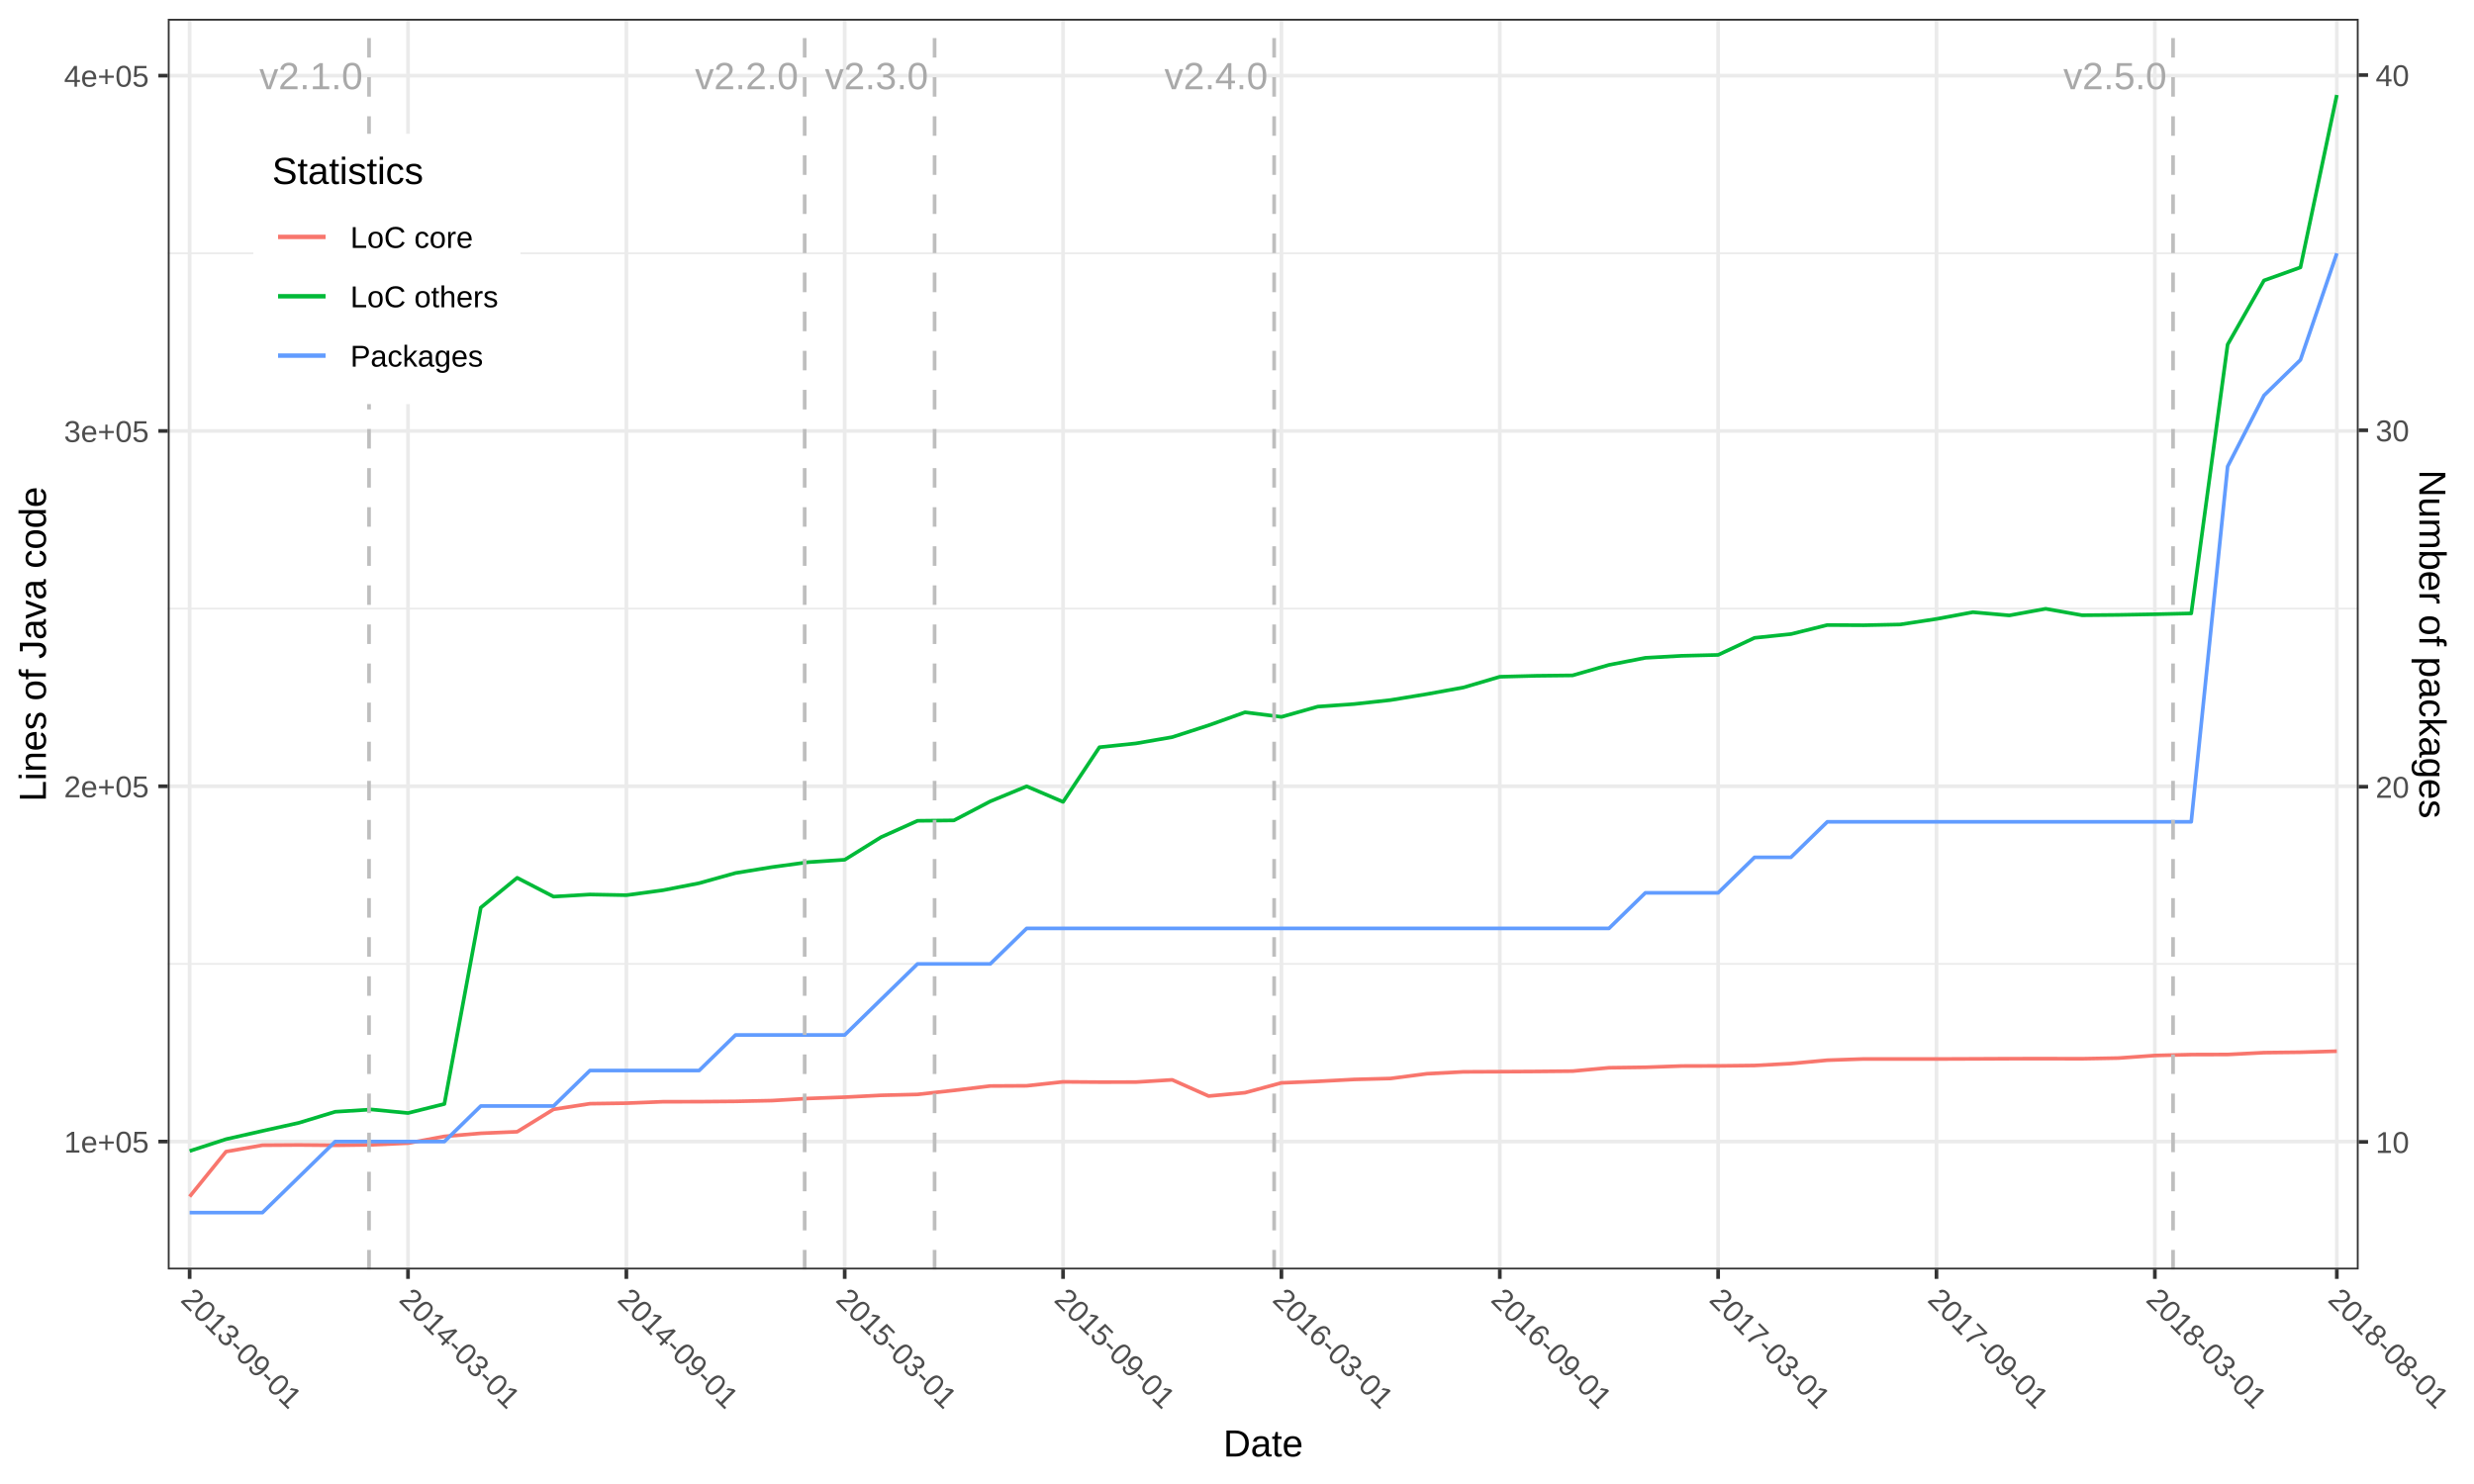
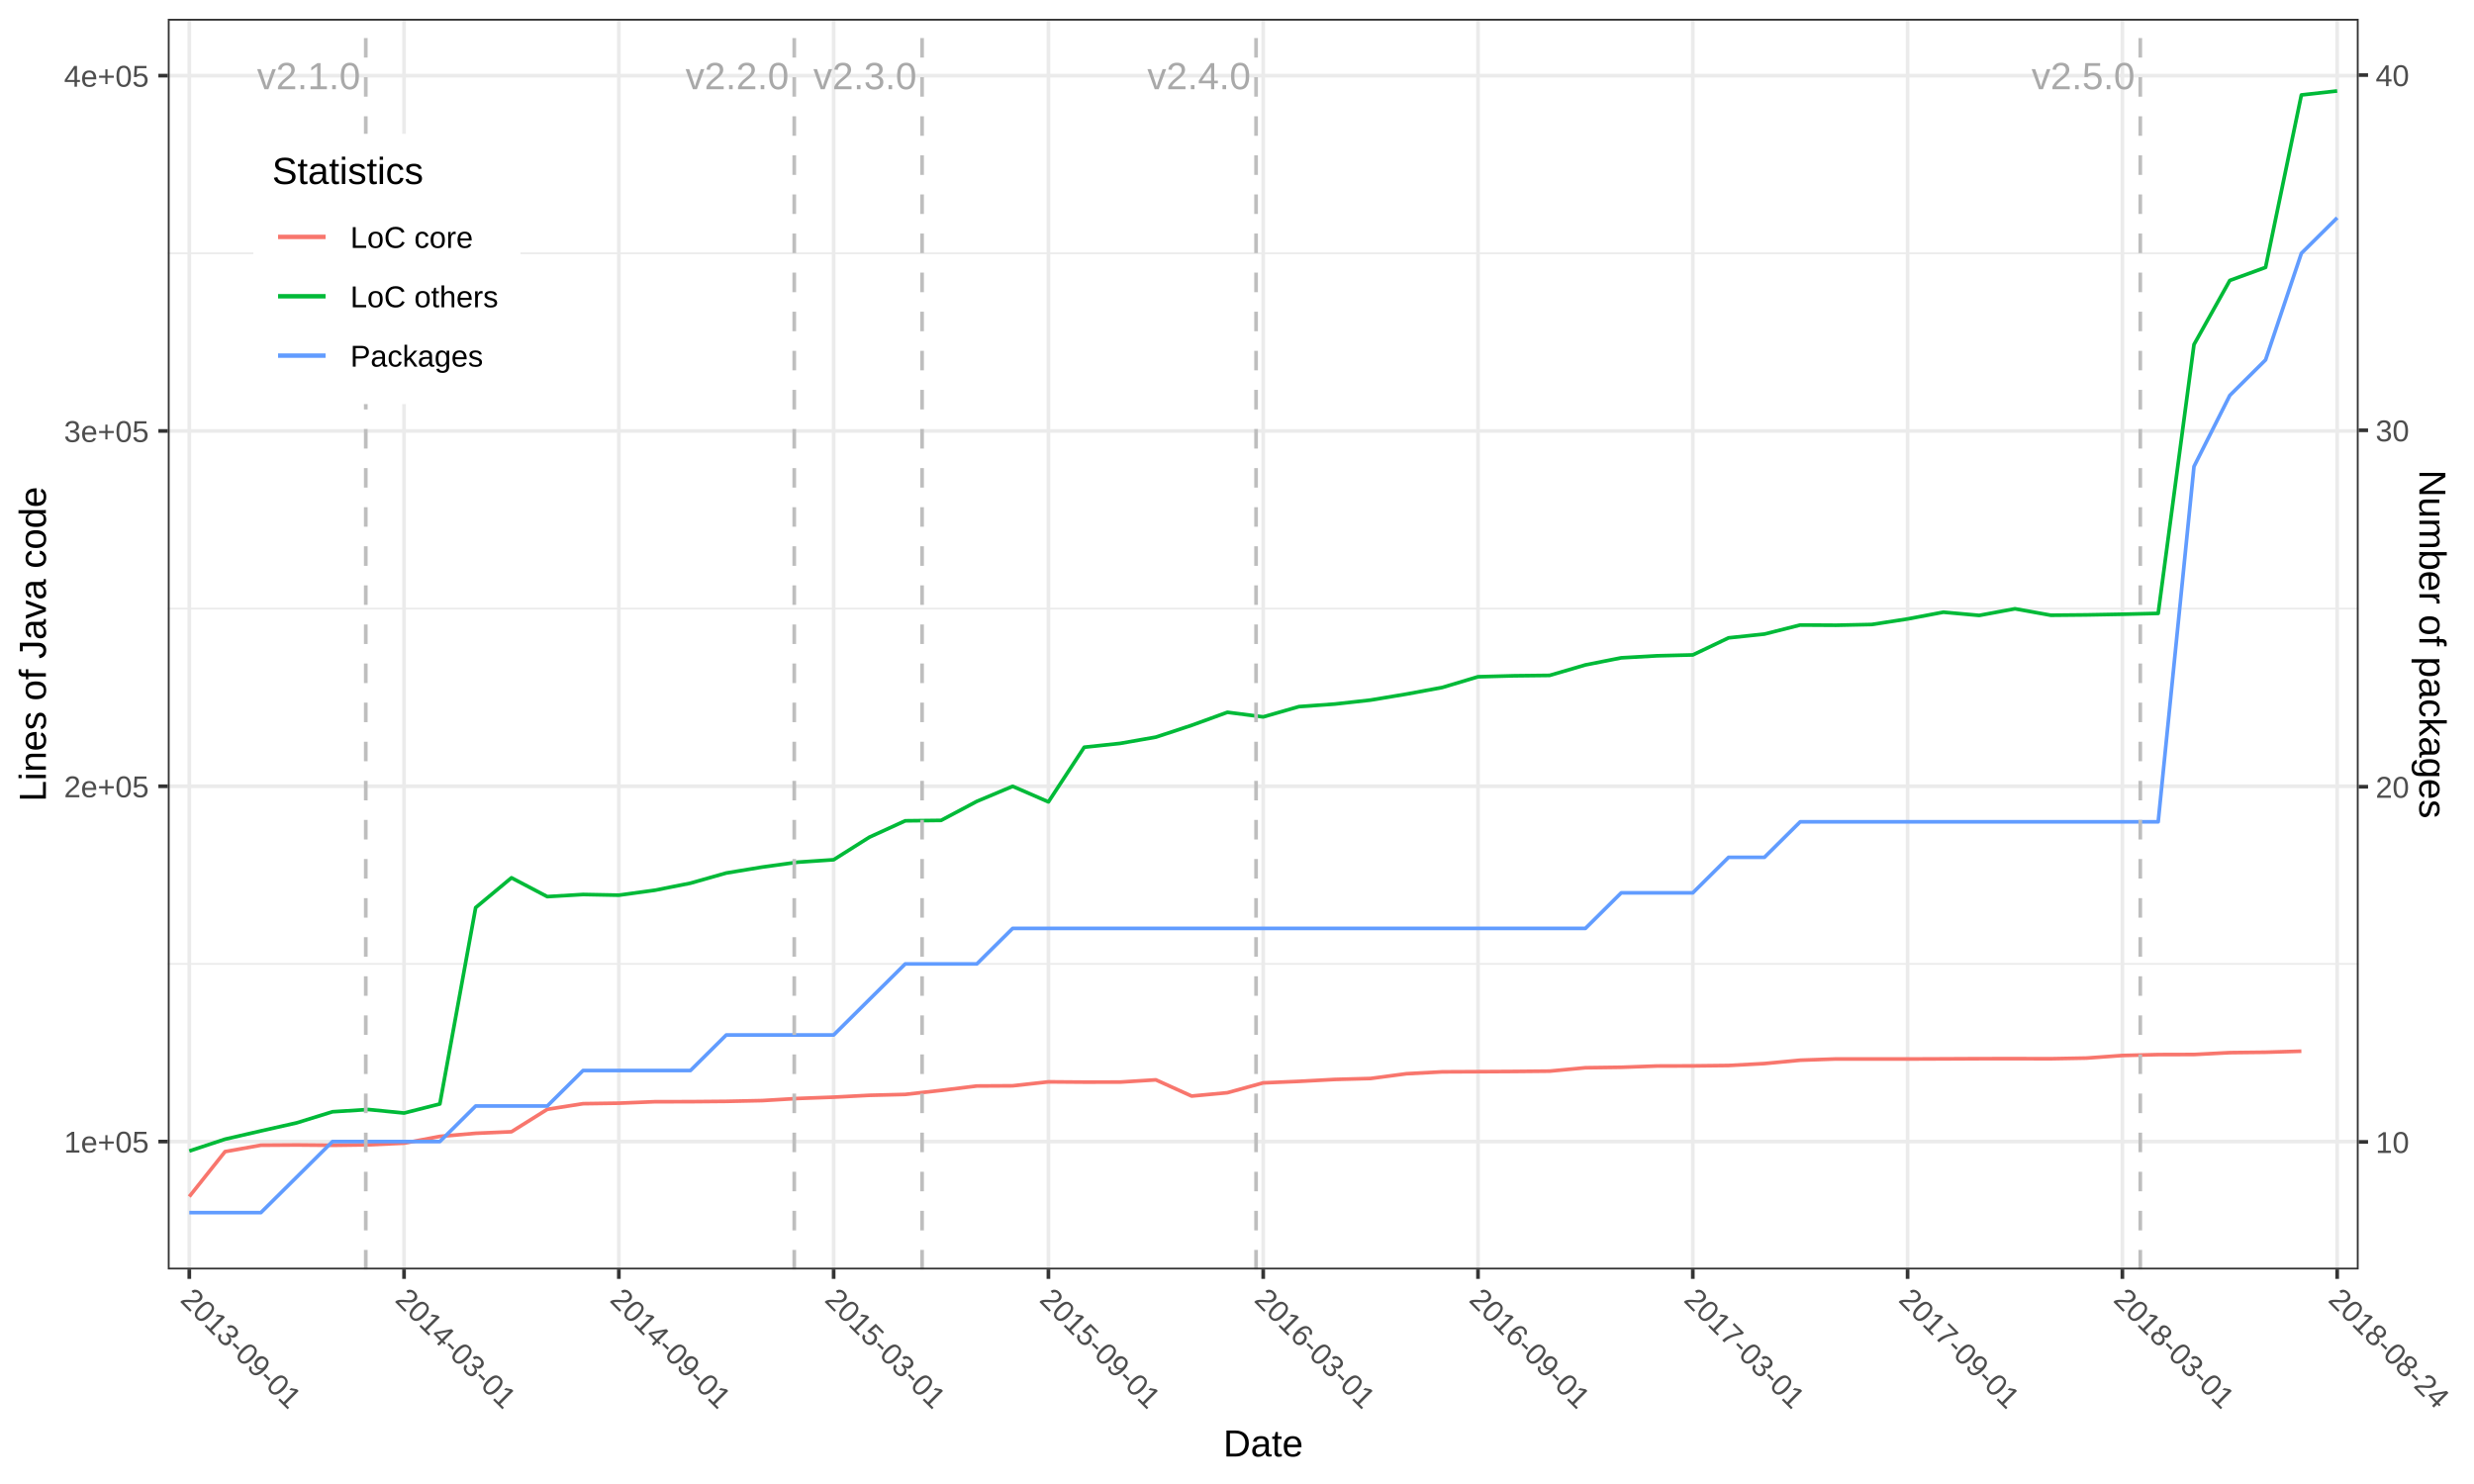
<svg xmlns="http://www.w3.org/2000/svg" viewBox="0 0 720.00 432.00">
  <defs>
    <style type="text/css">
    line, polyline, path, rect, circle {
      fill: none;
      stroke: #000000;
      stroke-linecap: round;
      stroke-linejoin: round;
      stroke-miterlimit: 10.00;
    }
  </style>
  </defs>
  <rect width="100%" height="100%" style="stroke: none; fill: #FFFFFF;" />
  <rect x="-0.00" y="0.00" width="720.00" height="432.00" style="stroke-width: 1.07; stroke: #FFFFFF; fill: #FFFFFF;" />
  <defs>
    <clipPath id="cpNDguODM0M3w2ODYuNDMyfDM2OS41NDh8NS40Nzk0NQ==">
      <rect x="48.83" y="5.48" width="637.60" height="364.07" />
    </clipPath>
  </defs>
  <rect x="48.83" y="5.48" width="637.60" height="364.07" style="stroke-width: 1.07; stroke: none; fill: #FFFFFF;" clip-path="url(#cpNDguODM0M3w2ODYuNDMyfDM2OS41NDh8NS40Nzk0NQ==)" />
  <polyline points="48.83,280.60 686.43,280.60 " style="stroke-width: 0.53; stroke: #EBEBEB; stroke-linecap: butt;" clip-path="url(#cpNDguODM0M3w2ODYuNDMyfDM2OS41NDh8NS40Nzk0NQ==)" />
  <polyline points="48.83,177.17 686.43,177.17 " style="stroke-width: 0.53; stroke: #EBEBEB; stroke-linecap: butt;" clip-path="url(#cpNDguODM0M3w2ODYuNDMyfDM2OS41NDh8NS40Nzk0NQ==)" />
  <polyline points="48.83,73.74 686.43,73.74 " style="stroke-width: 0.53; stroke: #EBEBEB; stroke-linecap: butt;" clip-path="url(#cpNDguODM0M3w2ODYuNDMyfDM2OS41NDh8NS40Nzk0NQ==)" />
  <polyline points="48.83,332.31 686.43,332.31 " style="stroke-width: 1.07; stroke: #EBEBEB; stroke-linecap: butt;" clip-path="url(#cpNDguODM0M3w2ODYuNDMyfDM2OS41NDh8NS40Nzk0NQ==)" />
  <polyline points="48.83,228.89 686.43,228.89 " style="stroke-width: 1.07; stroke: #EBEBEB; stroke-linecap: butt;" clip-path="url(#cpNDguODM0M3w2ODYuNDMyfDM2OS41NDh8NS40Nzk0NQ==)" />
  <polyline points="48.83,125.46 686.43,125.46 " style="stroke-width: 1.07; stroke: #EBEBEB; stroke-linecap: butt;" clip-path="url(#cpNDguODM0M3w2ODYuNDMyfDM2OS41NDh8NS40Nzk0NQ==)" />
  <polyline points="48.83,22.03 686.43,22.03 " style="stroke-width: 1.07; stroke: #EBEBEB; stroke-linecap: butt;" clip-path="url(#cpNDguODM0M3w2ODYuNDMyfDM2OS41NDh8NS40Nzk0NQ==)" />
-   <polyline points="55.19,369.55 55.19,5.48 " style="stroke-width: 1.07; stroke: #EBEBEB; stroke-linecap: butt;" clip-path="url(#cpNDguODM0M3w2ODYuNDMyfDM2OS41NDh8NS40Nzk0NQ==)" />
-   <polyline points="118.74,369.55 118.74,5.48 " style="stroke-width: 1.07; stroke: #EBEBEB; stroke-linecap: butt;" clip-path="url(#cpNDguODM0M3w2ODYuNDMyfDM2OS41NDh8NS40Nzk0NQ==)" />
-   <polyline points="182.29,369.55 182.29,5.48 " style="stroke-width: 1.07; stroke: #EBEBEB; stroke-linecap: butt;" clip-path="url(#cpNDguODM0M3w2ODYuNDMyfDM2OS41NDh8NS40Nzk0NQ==)" />
-   <polyline points="245.83,369.55 245.83,5.48 " style="stroke-width: 1.07; stroke: #EBEBEB; stroke-linecap: butt;" clip-path="url(#cpNDguODM0M3w2ODYuNDMyfDM2OS41NDh8NS40Nzk0NQ==)" />
-   <polyline points="309.38,369.55 309.38,5.48 " style="stroke-width: 1.07; stroke: #EBEBEB; stroke-linecap: butt;" clip-path="url(#cpNDguODM0M3w2ODYuNDMyfDM2OS41NDh8NS40Nzk0NQ==)" />
-   <polyline points="372.93,369.55 372.93,5.48 " style="stroke-width: 1.07; stroke: #EBEBEB; stroke-linecap: butt;" clip-path="url(#cpNDguODM0M3w2ODYuNDMyfDM2OS41NDh8NS40Nzk0NQ==)" />
-   <polyline points="436.48,369.55 436.48,5.48 " style="stroke-width: 1.07; stroke: #EBEBEB; stroke-linecap: butt;" clip-path="url(#cpNDguODM0M3w2ODYuNDMyfDM2OS41NDh8NS40Nzk0NQ==)" />
-   <polyline points="500.02,369.55 500.02,5.48 " style="stroke-width: 1.07; stroke: #EBEBEB; stroke-linecap: butt;" clip-path="url(#cpNDguODM0M3w2ODYuNDMyfDM2OS41NDh8NS40Nzk0NQ==)" />
-   <polyline points="563.57,369.55 563.57,5.48 " style="stroke-width: 1.07; stroke: #EBEBEB; stroke-linecap: butt;" clip-path="url(#cpNDguODM0M3w2ODYuNDMyfDM2OS41NDh8NS40Nzk0NQ==)" />
-   <polyline points="627.12,369.55 627.12,5.48 " style="stroke-width: 1.07; stroke: #EBEBEB; stroke-linecap: butt;" clip-path="url(#cpNDguODM0M3w2ODYuNDMyfDM2OS41NDh8NS40Nzk0NQ==)" />
-   <polyline points="680.08,369.55 680.08,5.48 " style="stroke-width: 1.07; stroke: #EBEBEB; stroke-linecap: butt;" clip-path="url(#cpNDguODM0M3w2ODYuNDMyfDM2OS41NDh8NS40Nzk0NQ==)" />
-   <polyline points="55.19,348.33 65.78,335.24 76.37,333.38 86.96,333.31 97.55,333.40 108.15,333.26 118.74,332.78 129.33,330.81 139.92,329.91 150.51,329.46 161.10,322.93 171.69,321.29 182.29,321.14 192.88,320.72 203.47,320.70 214.06,320.61 224.65,320.39 235.24,319.77 245.83,319.39 256.42,318.85 267.02,318.59 277.61,317.42 288.20,316.14 298.79,316.08 309.38,314.93 319.97,315.01 330.56,315.00 341.15,314.35 351.75,319.07 362.34,318.09 372.93,315.23 383.52,314.79 394.11,314.23 404.70,313.95 415.29,312.57 425.89,312.02 436.48,311.97 447.07,311.91 457.66,311.81 468.25,310.83 478.84,310.69 489.43,310.32 500.02,310.29 510.62,310.17 521.21,309.61 531.80,308.63 542.39,308.27 552.98,308.27 563.57,308.28 574.16,308.24 584.76,308.19 595.35,308.18 605.94,308.20 616.53,308.01 627.12,307.26 637.71,307.00 648.30,306.97 658.89,306.43 669.49,306.31 680.08,306.01 " style="stroke-width: 1.07; stroke: #F8766D; stroke-linecap: butt;" clip-path="url(#cpNDguODM0M3w2ODYuNDMyfDM2OS41NDh8NS40Nzk0NQ==)" />
-   <polyline points="55.19,335.07 65.78,331.62 76.37,329.22 86.96,326.87 97.55,323.64 108.15,322.98 118.74,324.01 129.33,321.37 139.92,264.21 150.51,255.53 161.10,261.01 171.69,260.39 182.29,260.59 192.88,259.16 203.47,257.10 214.06,254.14 224.65,252.42 235.24,250.98 245.83,250.28 256.42,243.70 267.02,238.94 277.61,238.82 288.20,233.28 298.79,228.90 309.38,233.43 319.97,217.52 330.56,216.41 341.15,214.58 351.75,211.14 362.34,207.35 372.93,208.69 383.52,205.70 394.11,204.95 404.70,203.79 415.29,202.05 425.89,200.13 436.48,197.01 447.07,196.73 457.66,196.61 468.25,193.56 478.84,191.50 489.43,190.91 500.02,190.65 510.62,185.68 521.21,184.58 531.80,181.95 542.39,182.01 552.98,181.79 563.57,180.18 574.16,178.21 584.76,179.15 595.35,177.22 605.94,179.10 616.53,179.00 627.12,178.81 637.71,178.56 648.30,100.30 658.89,81.64 669.49,77.84 680.08,27.65 " style="stroke-width: 1.07; stroke: #00BA38; stroke-linecap: butt;" clip-path="url(#cpNDguODM0M3w2ODYuNDMyfDM2OS41NDh8NS40Nzk0NQ==)" />
-   <polyline points="55.19,353.00 65.78,353.00 76.37,353.00 86.96,342.66 97.55,332.31 108.15,332.31 118.74,332.31 129.33,332.31 139.92,321.97 150.51,321.97 161.10,321.97 171.69,311.63 182.29,311.63 192.88,311.63 203.47,311.63 214.06,301.29 224.65,301.29 235.24,301.29 245.83,301.29 256.42,290.94 267.02,280.60 277.61,280.60 288.20,280.60 298.79,270.26 309.38,270.26 319.97,270.26 330.56,270.26 341.15,270.26 351.75,270.26 362.34,270.26 372.93,270.26 383.52,270.26 394.11,270.26 404.70,270.26 415.29,270.26 425.89,270.26 436.48,270.26 447.07,270.26 457.66,270.26 468.25,270.26 478.84,259.91 489.43,259.91 500.02,259.91 510.62,249.57 521.21,249.57 531.80,239.23 542.39,239.23 552.98,239.23 563.57,239.23 574.16,239.23 584.76,239.23 595.35,239.23 605.94,239.23 616.53,239.23 627.12,239.23 637.71,239.23 648.30,135.80 658.89,115.11 669.49,104.77 680.08,73.74 " style="stroke-width: 1.07; stroke: #619CFF; stroke-linecap: butt;" clip-path="url(#cpNDguODM0M3w2ODYuNDMyfDM2OS41NDh8NS40Nzk0NQ==)" />
-   <line x1="632.42" y1="369.55" x2="632.42" y2="5.48" style="stroke-width: 1.07; stroke: #BEBEBE; stroke-dasharray: 5.69,5.69; stroke-linecap: butt;" clip-path="url(#cpNDguODM0M3w2ODYuNDMyfDM2OS41NDh8NS40Nzk0NQ==)" />
-   <line x1="370.81" y1="369.55" x2="370.81" y2="5.48" style="stroke-width: 1.07; stroke: #BEBEBE; stroke-dasharray: 5.69,5.69; stroke-linecap: butt;" clip-path="url(#cpNDguODM0M3w2ODYuNDMyfDM2OS41NDh8NS40Nzk0NQ==)" />
-   <line x1="271.99" y1="369.55" x2="271.99" y2="5.48" style="stroke-width: 1.07; stroke: #BEBEBE; stroke-dasharray: 5.69,5.69; stroke-linecap: butt;" clip-path="url(#cpNDguODM0M3w2ODYuNDMyfDM2OS41NDh8NS40Nzk0NQ==)" />
-   <line x1="234.18" y1="369.55" x2="234.18" y2="5.48" style="stroke-width: 1.07; stroke: #BEBEBE; stroke-dasharray: 5.69,5.69; stroke-linecap: butt;" clip-path="url(#cpNDguODM0M3w2ODYuNDMyfDM2OS41NDh8NS40Nzk0NQ==)" />
-   <line x1="107.40" y1="369.55" x2="107.40" y2="5.48" style="stroke-width: 1.07; stroke: #BEBEBE; stroke-dasharray: 5.69,5.69; stroke-linecap: butt;" clip-path="url(#cpNDguODM0M3w2ODYuNDMyfDM2OS41NDh8NS40Nzk0NQ==)" />
+   <polyline points="55.09,369.55 55.09,5.48 " style="stroke-width: 1.07; stroke: #EBEBEB; stroke-linecap: butt;" clip-path="url(#cpNDguODM0M3w2ODYuNDMyfDM2OS41NDh8NS40Nzk0NQ==)" />
+   <polyline points="117.59,369.55 117.59,5.48 " style="stroke-width: 1.07; stroke: #EBEBEB; stroke-linecap: butt;" clip-path="url(#cpNDguODM0M3w2ODYuNDMyfDM2OS41NDh8NS40Nzk0NQ==)" />
+   <polyline points="180.10,369.55 180.10,5.48 " style="stroke-width: 1.07; stroke: #EBEBEB; stroke-linecap: butt;" clip-path="url(#cpNDguODM0M3w2ODYuNDMyfDM2OS41NDh8NS40Nzk0NQ==)" />
+   <polyline points="242.61,369.55 242.61,5.48 " style="stroke-width: 1.07; stroke: #EBEBEB; stroke-linecap: butt;" clip-path="url(#cpNDguODM0M3w2ODYuNDMyfDM2OS41NDh8NS40Nzk0NQ==)" />
+   <polyline points="305.12,369.55 305.12,5.48 " style="stroke-width: 1.07; stroke: #EBEBEB; stroke-linecap: butt;" clip-path="url(#cpNDguODM0M3w2ODYuNDMyfDM2OS41NDh8NS40Nzk0NQ==)" />
+   <polyline points="367.63,369.55 367.63,5.48 " style="stroke-width: 1.07; stroke: #EBEBEB; stroke-linecap: butt;" clip-path="url(#cpNDguODM0M3w2ODYuNDMyfDM2OS41NDh8NS40Nzk0NQ==)" />
+   <polyline points="430.14,369.55 430.14,5.48 " style="stroke-width: 1.07; stroke: #EBEBEB; stroke-linecap: butt;" clip-path="url(#cpNDguODM0M3w2ODYuNDMyfDM2OS41NDh8NS40Nzk0NQ==)" />
+   <polyline points="492.65,369.55 492.65,5.48 " style="stroke-width: 1.07; stroke: #EBEBEB; stroke-linecap: butt;" clip-path="url(#cpNDguODM0M3w2ODYuNDMyfDM2OS41NDh8NS40Nzk0NQ==)" />
+   <polyline points="555.16,369.55 555.16,5.48 " style="stroke-width: 1.07; stroke: #EBEBEB; stroke-linecap: butt;" clip-path="url(#cpNDguODM0M3w2ODYuNDMyfDM2OS41NDh8NS40Nzk0NQ==)" />
+   <polyline points="617.67,369.55 617.67,5.48 " style="stroke-width: 1.07; stroke: #EBEBEB; stroke-linecap: butt;" clip-path="url(#cpNDguODM0M3w2ODYuNDMyfDM2OS41NDh8NS40Nzk0NQ==)" />
+   <polyline points="680.18,369.55 680.18,5.48 " style="stroke-width: 1.07; stroke: #EBEBEB; stroke-linecap: butt;" clip-path="url(#cpNDguODM0M3w2ODYuNDMyfDM2OS41NDh8NS40Nzk0NQ==)" />
+   <polyline points="55.09,348.33 65.50,335.24 75.92,333.38 86.34,333.31 96.76,333.40 107.18,333.26 117.59,332.78 128.01,330.81 138.43,329.91 148.85,329.46 159.27,322.93 169.69,321.29 180.10,321.14 190.52,320.72 200.94,320.70 211.36,320.61 221.78,320.39 232.20,319.77 242.61,319.39 253.03,318.85 263.45,318.59 273.87,317.42 284.29,316.14 294.71,316.08 305.12,314.93 315.54,315.01 325.96,315.00 336.38,314.35 346.80,319.07 357.22,318.09 367.63,315.23 378.05,314.79 388.47,314.23 398.89,313.95 409.31,312.57 419.72,312.02 430.14,311.97 440.56,311.91 450.98,311.81 461.40,310.83 471.82,310.69 482.23,310.32 492.65,310.29 503.07,310.17 513.49,309.61 523.91,308.63 534.33,308.27 544.74,308.27 555.16,308.28 565.58,308.24 576.00,308.19 586.42,308.18 596.84,308.20 607.25,308.01 617.67,307.26 628.09,307.00 638.51,306.97 648.93,306.43 659.34,306.31 669.76,306.01 " style="stroke-width: 1.07; stroke: #F8766D; stroke-linecap: butt;" clip-path="url(#cpNDguODM0M3w2ODYuNDMyfDM2OS41NDh8NS40Nzk0NQ==)" />
+   <polyline points="55.09,335.07 65.50,331.62 75.92,329.22 86.34,326.87 96.76,323.64 107.18,322.98 117.59,324.01 128.01,321.37 138.43,264.21 148.85,255.53 159.27,261.01 169.69,260.39 180.10,260.59 190.52,259.16 200.94,257.10 211.36,254.14 221.78,252.42 232.20,250.98 242.61,250.28 253.03,243.70 263.45,238.94 273.87,238.82 284.29,233.28 294.71,228.90 305.12,233.43 315.54,217.52 325.96,216.41 336.38,214.58 346.80,211.14 357.22,207.35 367.63,208.69 378.05,205.70 388.47,204.95 398.89,203.79 409.31,202.05 419.72,200.13 430.14,197.01 440.56,196.73 450.98,196.61 461.40,193.56 471.82,191.50 482.23,190.91 492.65,190.65 503.07,185.68 513.49,184.58 523.91,181.95 534.33,182.01 544.74,181.79 555.16,180.18 565.58,178.21 576.00,179.15 586.42,177.22 596.84,179.10 607.25,179.00 617.67,178.81 628.09,178.56 638.51,100.30 648.93,81.64 659.34,77.84 669.76,27.65 680.18,26.48 " style="stroke-width: 1.07; stroke: #00BA38; stroke-linecap: butt;" clip-path="url(#cpNDguODM0M3w2ODYuNDMyfDM2OS41NDh8NS40Nzk0NQ==)" />
+   <polyline points="55.09,353.00 65.50,353.00 75.92,353.00 86.34,342.66 96.76,332.31 107.18,332.31 117.59,332.31 128.01,332.31 138.43,321.97 148.85,321.97 159.27,321.97 169.69,311.63 180.10,311.63 190.52,311.63 200.94,311.63 211.36,301.29 221.78,301.29 232.20,301.29 242.61,301.29 253.03,290.94 263.45,280.60 273.87,280.60 284.29,280.60 294.71,270.26 305.12,270.26 315.54,270.26 325.96,270.26 336.38,270.26 346.80,270.26 357.22,270.26 367.63,270.26 378.05,270.26 388.47,270.26 398.89,270.26 409.31,270.26 419.72,270.26 430.14,270.26 440.56,270.26 450.98,270.26 461.40,270.26 471.82,259.91 482.23,259.91 492.65,259.91 503.07,249.57 513.49,249.57 523.91,239.23 534.33,239.23 544.74,239.23 555.16,239.23 565.58,239.23 576.00,239.23 586.42,239.23 596.84,239.23 607.25,239.23 617.67,239.23 628.09,239.23 638.51,135.80 648.93,115.11 659.34,104.77 669.76,73.74 680.18,63.40 " style="stroke-width: 1.07; stroke: #619CFF; stroke-linecap: butt;" clip-path="url(#cpNDguODM0M3w2ODYuNDMyfDM2OS41NDh8NS40Nzk0NQ==)" />
+   <line x1="622.88" y1="369.55" x2="622.88" y2="5.48" style="stroke-width: 1.07; stroke: #BEBEBE; stroke-dasharray: 5.69,5.69; stroke-linecap: butt;" clip-path="url(#cpNDguODM0M3w2ODYuNDMyfDM2OS41NDh8NS40Nzk0NQ==)" />
+   <line x1="365.55" y1="369.55" x2="365.55" y2="5.48" style="stroke-width: 1.07; stroke: #BEBEBE; stroke-dasharray: 5.69,5.69; stroke-linecap: butt;" clip-path="url(#cpNDguODM0M3w2ODYuNDMyfDM2OS41NDh8NS40Nzk0NQ==)" />
+   <line x1="268.35" y1="369.55" x2="268.35" y2="5.48" style="stroke-width: 1.07; stroke: #BEBEBE; stroke-dasharray: 5.69,5.69; stroke-linecap: butt;" clip-path="url(#cpNDguODM0M3w2ODYuNDMyfDM2OS41NDh8NS40Nzk0NQ==)" />
+   <line x1="231.15" y1="369.55" x2="231.15" y2="5.48" style="stroke-width: 1.07; stroke: #BEBEBE; stroke-dasharray: 5.69,5.69; stroke-linecap: butt;" clip-path="url(#cpNDguODM0M3w2ODYuNDMyfDM2OS41NDh8NS40Nzk0NQ==)" />
+   <line x1="106.45" y1="369.55" x2="106.45" y2="5.48" style="stroke-width: 1.07; stroke: #BEBEBE; stroke-dasharray: 5.69,5.69; stroke-linecap: butt;" clip-path="url(#cpNDguODM0M3w2ODYuNDMyfDM2OS41NDh8NS40Nzk0NQ==)" />
  <g clip-path="url(#cpNDguODM0M3w2ODYuNDMyfDM2OS41NDh8NS40Nzk0NQ==)">
-     <text x="600.49" y="25.97" style="font-size: 11.04px; fill: #A9A9A9; font-family: Arial;" textLength="29.97px" lengthAdjust="spacingAndGlyphs">v2.5.0</text>
+     <text x="591.23" y="25.97" style="font-size: 11.04px; fill: #A9A9A9; font-family: Arial;" textLength="29.97px" lengthAdjust="spacingAndGlyphs">v2.5.0</text>
  </g>
  <g clip-path="url(#cpNDguODM0M3w2ODYuNDMyfDM2OS41NDh8NS40Nzk0NQ==)">
-     <text x="338.88" y="25.97" style="font-size: 11.04px; fill: #A9A9A9; font-family: Arial;" textLength="29.97px" lengthAdjust="spacingAndGlyphs">v2.4.0</text>
+     <text x="333.90" y="25.97" style="font-size: 11.04px; fill: #A9A9A9; font-family: Arial;" textLength="29.97px" lengthAdjust="spacingAndGlyphs">v2.4.0</text>
  </g>
  <g clip-path="url(#cpNDguODM0M3w2ODYuNDMyfDM2OS41NDh8NS40Nzk0NQ==)">
-     <text x="240.06" y="25.97" style="font-size: 11.04px; fill: #A9A9A9; font-family: Arial;" textLength="29.97px" lengthAdjust="spacingAndGlyphs">v2.3.0</text>
+     <text x="236.70" y="25.97" style="font-size: 11.04px; fill: #A9A9A9; font-family: Arial;" textLength="29.97px" lengthAdjust="spacingAndGlyphs">v2.3.0</text>
  </g>
  <g clip-path="url(#cpNDguODM0M3w2ODYuNDMyfDM2OS41NDh8NS40Nzk0NQ==)">
-     <text x="202.25" y="25.97" style="font-size: 11.04px; fill: #A9A9A9; font-family: Arial;" textLength="29.97px" lengthAdjust="spacingAndGlyphs">v2.2.0</text>
+     <text x="199.50" y="25.97" style="font-size: 11.04px; fill: #A9A9A9; font-family: Arial;" textLength="29.97px" lengthAdjust="spacingAndGlyphs">v2.2.0</text>
  </g>
  <g clip-path="url(#cpNDguODM0M3w2ODYuNDMyfDM2OS41NDh8NS40Nzk0NQ==)">
-     <text x="75.48" y="25.97" style="font-size: 11.04px; fill: #A9A9A9; font-family: Arial;" textLength="29.97px" lengthAdjust="spacingAndGlyphs">v2.1.0</text>
+     <text x="74.80" y="25.97" style="font-size: 11.04px; fill: #A9A9A9; font-family: Arial;" textLength="29.97px" lengthAdjust="spacingAndGlyphs">v2.1.0</text>
  </g>
  <rect x="48.83" y="5.48" width="637.60" height="364.07" style="stroke-width: 1.07; stroke: #333333;" clip-path="url(#cpNDguODM0M3w2ODYuNDMyfDM2OS41NDh8NS40Nzk0NQ==)" />
  <defs>
    <clipPath id="cpMHw3MjB8NDMyfDA=">
      <rect x="0.00" y="0.00" width="720.00" height="432.00" />
    </clipPath>
  </defs>
  <g clip-path="url(#cpMHw3MjB8NDMyfDA=)">
    <text x="18.63" y="335.53" style="font-size: 8.80px; fill: #4D4D4D; font-family: Arial;" textLength="25.28px" lengthAdjust="spacingAndGlyphs">1e+05</text>
  </g>
  <g clip-path="url(#cpMHw3MjB8NDMyfDA=)">
    <text x="18.63" y="232.10" style="font-size: 8.80px; fill: #4D4D4D; font-family: Arial;" textLength="25.28px" lengthAdjust="spacingAndGlyphs">2e+05</text>
  </g>
  <g clip-path="url(#cpMHw3MjB8NDMyfDA=)">
    <text x="18.63" y="128.68" style="font-size: 8.80px; fill: #4D4D4D; font-family: Arial;" textLength="25.28px" lengthAdjust="spacingAndGlyphs">3e+05</text>
  </g>
  <g clip-path="url(#cpMHw3MjB8NDMyfDA=)">
    <text x="18.63" y="25.25" style="font-size: 8.80px; fill: #4D4D4D; font-family: Arial;" textLength="25.28px" lengthAdjust="spacingAndGlyphs">4e+05</text>
  </g>
  <polyline points="46.09,332.31 48.83,332.31 " style="stroke-width: 1.07; stroke: #333333; stroke-linecap: butt;" clip-path="url(#cpMHw3MjB8NDMyfDA=)" />
  <polyline points="46.09,228.89 48.83,228.89 " style="stroke-width: 1.07; stroke: #333333; stroke-linecap: butt;" clip-path="url(#cpMHw3MjB8NDMyfDA=)" />
  <polyline points="46.09,125.46 48.83,125.46 " style="stroke-width: 1.07; stroke: #333333; stroke-linecap: butt;" clip-path="url(#cpMHw3MjB8NDMyfDA=)" />
  <polyline points="46.09,22.03 48.83,22.03 " style="stroke-width: 1.07; stroke: #333333; stroke-linecap: butt;" clip-path="url(#cpMHw3MjB8NDMyfDA=)" />
  <polyline points="686.43,332.41 689.17,332.41 " style="stroke-width: 1.07; stroke: #333333; stroke-linecap: butt;" clip-path="url(#cpMHw3MjB8NDMyfDA=)" />
  <polyline points="686.43,229.02 689.17,229.02 " style="stroke-width: 1.07; stroke: #333333; stroke-linecap: butt;" clip-path="url(#cpMHw3MjB8NDMyfDA=)" />
  <polyline points="686.43,125.26 689.17,125.26 " style="stroke-width: 1.07; stroke: #333333; stroke-linecap: butt;" clip-path="url(#cpMHw3MjB8NDMyfDA=)" />
  <polyline points="686.43,21.86 689.17,21.86 " style="stroke-width: 1.07; stroke: #333333; stroke-linecap: butt;" clip-path="url(#cpMHw3MjB8NDMyfDA=)" />
  <g clip-path="url(#cpMHw3MjB8NDMyfDA=)">
    <text x="691.36" y="335.63" style="font-size: 8.80px; fill: #4D4D4D; font-family: Arial;" textLength="10.01px" lengthAdjust="spacingAndGlyphs">10</text>
  </g>
  <g clip-path="url(#cpMHw3MjB8NDMyfDA=)">
    <text x="691.36" y="232.24" style="font-size: 8.80px; fill: #4D4D4D; font-family: Arial;" textLength="10.01px" lengthAdjust="spacingAndGlyphs">20</text>
  </g>
  <g clip-path="url(#cpMHw3MjB8NDMyfDA=)">
    <text x="691.36" y="128.48" style="font-size: 8.80px; fill: #4D4D4D; font-family: Arial;" textLength="10.01px" lengthAdjust="spacingAndGlyphs">30</text>
  </g>
  <g clip-path="url(#cpMHw3MjB8NDMyfDA=)">
    <text x="691.36" y="25.08" style="font-size: 8.80px; fill: #4D4D4D; font-family: Arial;" textLength="10.01px" lengthAdjust="spacingAndGlyphs">40</text>
  </g>
-   <polyline points="55.19,372.29 55.19,369.55 " style="stroke-width: 1.07; stroke: #333333; stroke-linecap: butt;" clip-path="url(#cpMHw3MjB8NDMyfDA=)" />
-   <polyline points="118.74,372.29 118.74,369.55 " style="stroke-width: 1.07; stroke: #333333; stroke-linecap: butt;" clip-path="url(#cpMHw3MjB8NDMyfDA=)" />
-   <polyline points="182.29,372.29 182.29,369.55 " style="stroke-width: 1.07; stroke: #333333; stroke-linecap: butt;" clip-path="url(#cpMHw3MjB8NDMyfDA=)" />
-   <polyline points="245.83,372.29 245.83,369.55 " style="stroke-width: 1.07; stroke: #333333; stroke-linecap: butt;" clip-path="url(#cpMHw3MjB8NDMyfDA=)" />
-   <polyline points="309.38,372.29 309.38,369.55 " style="stroke-width: 1.07; stroke: #333333; stroke-linecap: butt;" clip-path="url(#cpMHw3MjB8NDMyfDA=)" />
-   <polyline points="372.93,372.29 372.93,369.55 " style="stroke-width: 1.07; stroke: #333333; stroke-linecap: butt;" clip-path="url(#cpMHw3MjB8NDMyfDA=)" />
-   <polyline points="436.48,372.29 436.48,369.55 " style="stroke-width: 1.07; stroke: #333333; stroke-linecap: butt;" clip-path="url(#cpMHw3MjB8NDMyfDA=)" />
-   <polyline points="500.02,372.29 500.02,369.55 " style="stroke-width: 1.07; stroke: #333333; stroke-linecap: butt;" clip-path="url(#cpMHw3MjB8NDMyfDA=)" />
-   <polyline points="563.57,372.29 563.57,369.55 " style="stroke-width: 1.07; stroke: #333333; stroke-linecap: butt;" clip-path="url(#cpMHw3MjB8NDMyfDA=)" />
-   <polyline points="627.12,372.29 627.12,369.55 " style="stroke-width: 1.07; stroke: #333333; stroke-linecap: butt;" clip-path="url(#cpMHw3MjB8NDMyfDA=)" />
-   <polyline points="680.08,372.29 680.08,369.55 " style="stroke-width: 1.07; stroke: #333333; stroke-linecap: butt;" clip-path="url(#cpMHw3MjB8NDMyfDA=)" />
+   <polyline points="55.09,372.29 55.09,369.55 " style="stroke-width: 1.07; stroke: #333333; stroke-linecap: butt;" clip-path="url(#cpMHw3MjB8NDMyfDA=)" />
+   <polyline points="117.59,372.29 117.59,369.55 " style="stroke-width: 1.07; stroke: #333333; stroke-linecap: butt;" clip-path="url(#cpMHw3MjB8NDMyfDA=)" />
+   <polyline points="180.10,372.29 180.10,369.55 " style="stroke-width: 1.07; stroke: #333333; stroke-linecap: butt;" clip-path="url(#cpMHw3MjB8NDMyfDA=)" />
+   <polyline points="242.61,372.29 242.61,369.55 " style="stroke-width: 1.07; stroke: #333333; stroke-linecap: butt;" clip-path="url(#cpMHw3MjB8NDMyfDA=)" />
+   <polyline points="305.12,372.29 305.12,369.55 " style="stroke-width: 1.07; stroke: #333333; stroke-linecap: butt;" clip-path="url(#cpMHw3MjB8NDMyfDA=)" />
+   <polyline points="367.63,372.29 367.63,369.55 " style="stroke-width: 1.07; stroke: #333333; stroke-linecap: butt;" clip-path="url(#cpMHw3MjB8NDMyfDA=)" />
+   <polyline points="430.14,372.29 430.14,369.55 " style="stroke-width: 1.07; stroke: #333333; stroke-linecap: butt;" clip-path="url(#cpMHw3MjB8NDMyfDA=)" />
+   <polyline points="492.65,372.29 492.65,369.55 " style="stroke-width: 1.07; stroke: #333333; stroke-linecap: butt;" clip-path="url(#cpMHw3MjB8NDMyfDA=)" />
+   <polyline points="555.16,372.29 555.16,369.55 " style="stroke-width: 1.07; stroke: #333333; stroke-linecap: butt;" clip-path="url(#cpMHw3MjB8NDMyfDA=)" />
+   <polyline points="617.67,372.29 617.67,369.55 " style="stroke-width: 1.07; stroke: #333333; stroke-linecap: butt;" clip-path="url(#cpMHw3MjB8NDMyfDA=)" />
+   <polyline points="680.18,372.29 680.18,369.55 " style="stroke-width: 1.07; stroke: #333333; stroke-linecap: butt;" clip-path="url(#cpMHw3MjB8NDMyfDA=)" />
  <g clip-path="url(#cpMHw3MjB8NDMyfDA=)">
-     <text transform="translate(52.26,378.71) rotate(-315)" style="font-size: 8.80px; fill: #4D4D4D; font-family: Arial;" textLength="46.04px" lengthAdjust="spacingAndGlyphs">2013-09-01</text>
+     <text transform="translate(52.16,378.71) rotate(-315)" style="font-size: 8.80px; fill: #4D4D4D; font-family: Arial;" textLength="46.04px" lengthAdjust="spacingAndGlyphs">2013-09-01</text>
  </g>
  <g clip-path="url(#cpMHw3MjB8NDMyfDA=)">
-     <text transform="translate(115.81,378.71) rotate(-315)" style="font-size: 8.80px; fill: #4D4D4D; font-family: Arial;" textLength="46.04px" lengthAdjust="spacingAndGlyphs">2014-03-01</text>
+     <text transform="translate(114.67,378.71) rotate(-315)" style="font-size: 8.80px; fill: #4D4D4D; font-family: Arial;" textLength="46.04px" lengthAdjust="spacingAndGlyphs">2014-03-01</text>
  </g>
  <g clip-path="url(#cpMHw3MjB8NDMyfDA=)">
-     <text transform="translate(179.36,378.71) rotate(-315)" style="font-size: 8.80px; fill: #4D4D4D; font-family: Arial;" textLength="46.04px" lengthAdjust="spacingAndGlyphs">2014-09-01</text>
+     <text transform="translate(177.18,378.71) rotate(-315)" style="font-size: 8.80px; fill: #4D4D4D; font-family: Arial;" textLength="46.04px" lengthAdjust="spacingAndGlyphs">2014-09-01</text>
  </g>
  <g clip-path="url(#cpMHw3MjB8NDMyfDA=)">
-     <text transform="translate(242.91,378.71) rotate(-315)" style="font-size: 8.80px; fill: #4D4D4D; font-family: Arial;" textLength="46.04px" lengthAdjust="spacingAndGlyphs">2015-03-01</text>
+     <text transform="translate(239.69,378.71) rotate(-315)" style="font-size: 8.80px; fill: #4D4D4D; font-family: Arial;" textLength="46.04px" lengthAdjust="spacingAndGlyphs">2015-03-01</text>
  </g>
  <g clip-path="url(#cpMHw3MjB8NDMyfDA=)">
-     <text transform="translate(306.46,378.71) rotate(-315)" style="font-size: 8.80px; fill: #4D4D4D; font-family: Arial;" textLength="46.04px" lengthAdjust="spacingAndGlyphs">2015-09-01</text>
+     <text transform="translate(302.20,378.71) rotate(-315)" style="font-size: 8.80px; fill: #4D4D4D; font-family: Arial;" textLength="46.04px" lengthAdjust="spacingAndGlyphs">2015-09-01</text>
  </g>
  <g clip-path="url(#cpMHw3MjB8NDMyfDA=)">
-     <text transform="translate(370.00,378.71) rotate(-315)" style="font-size: 8.80px; fill: #4D4D4D; font-family: Arial;" textLength="46.04px" lengthAdjust="spacingAndGlyphs">2016-03-01</text>
+     <text transform="translate(364.71,378.71) rotate(-315)" style="font-size: 8.80px; fill: #4D4D4D; font-family: Arial;" textLength="46.04px" lengthAdjust="spacingAndGlyphs">2016-03-01</text>
  </g>
  <g clip-path="url(#cpMHw3MjB8NDMyfDA=)">
-     <text transform="translate(433.55,378.71) rotate(-315)" style="font-size: 8.80px; fill: #4D4D4D; font-family: Arial;" textLength="46.04px" lengthAdjust="spacingAndGlyphs">2016-09-01</text>
+     <text transform="translate(427.22,378.71) rotate(-315)" style="font-size: 8.80px; fill: #4D4D4D; font-family: Arial;" textLength="46.04px" lengthAdjust="spacingAndGlyphs">2016-09-01</text>
  </g>
  <g clip-path="url(#cpMHw3MjB8NDMyfDA=)">
-     <text transform="translate(497.10,378.71) rotate(-315)" style="font-size: 8.80px; fill: #4D4D4D; font-family: Arial;" textLength="46.04px" lengthAdjust="spacingAndGlyphs">2017-03-01</text>
+     <text transform="translate(489.73,378.71) rotate(-315)" style="font-size: 8.80px; fill: #4D4D4D; font-family: Arial;" textLength="46.04px" lengthAdjust="spacingAndGlyphs">2017-03-01</text>
  </g>
  <g clip-path="url(#cpMHw3MjB8NDMyfDA=)">
-     <text transform="translate(560.65,378.71) rotate(-315)" style="font-size: 8.80px; fill: #4D4D4D; font-family: Arial;" textLength="46.04px" lengthAdjust="spacingAndGlyphs">2017-09-01</text>
+     <text transform="translate(552.24,378.71) rotate(-315)" style="font-size: 8.80px; fill: #4D4D4D; font-family: Arial;" textLength="46.04px" lengthAdjust="spacingAndGlyphs">2017-09-01</text>
  </g>
  <g clip-path="url(#cpMHw3MjB8NDMyfDA=)">
-     <text transform="translate(624.20,378.71) rotate(-315)" style="font-size: 8.80px; fill: #4D4D4D; font-family: Arial;" textLength="46.04px" lengthAdjust="spacingAndGlyphs">2018-03-01</text>
+     <text transform="translate(614.75,378.71) rotate(-315)" style="font-size: 8.80px; fill: #4D4D4D; font-family: Arial;" textLength="46.04px" lengthAdjust="spacingAndGlyphs">2018-03-01</text>
  </g>
  <g clip-path="url(#cpMHw3MjB8NDMyfDA=)">
-     <text transform="translate(677.15,378.71) rotate(-315)" style="font-size: 8.80px; fill: #4D4D4D; font-family: Arial;" textLength="46.04px" lengthAdjust="spacingAndGlyphs">2018-08-01</text>
+     <text transform="translate(677.26,378.71) rotate(-315)" style="font-size: 8.80px; fill: #4D4D4D; font-family: Arial;" textLength="46.04px" lengthAdjust="spacingAndGlyphs">2018-08-24</text>
  </g>
  <g clip-path="url(#cpMHw3MjB8NDMyfDA=)">
    <text x="356.02" y="423.99" style="font-size: 11.00px; font-family: Arial;" textLength="23.24px" lengthAdjust="spacingAndGlyphs">Date</text>
  </g>
  <g clip-path="url(#cpMHw3MjB8NDMyfDA=)">
    <text transform="translate(13.35,233.38) rotate(-90)" style="font-size: 11.00px; font-family: Arial;" textLength="91.73px" lengthAdjust="spacingAndGlyphs">Lines of Java code</text>
  </g>
  <g clip-path="url(#cpMHw3MjB8NDMyfDA=)">
    <text transform="translate(704.11,136.76) rotate(90)" style="font-size: 11.00px; font-family: Arial;" textLength="101.50px" lengthAdjust="spacingAndGlyphs">Number of packages</text>
  </g>
  <rect x="73.72" y="38.95" width="77.74" height="78.68" style="stroke-width: 1.07; stroke: none; fill: #FFFFFF;" clip-path="url(#cpMHw3MjB8NDMyfDA=)" />
  <g clip-path="url(#cpMHw3MjB8NDMyfDA=)">
    <text x="79.20" y="53.57" style="font-size: 11.00px; font-family: Arial;" textLength="44.01px" lengthAdjust="spacingAndGlyphs">Statistics</text>
  </g>
  <rect x="79.20" y="60.32" width="17.28" height="17.28" style="stroke-width: 1.07; stroke: none; fill: #FFFFFF;" clip-path="url(#cpMHw3MjB8NDMyfDA=)" />
  <line x1="80.93" y1="68.96" x2="94.75" y2="68.96" style="stroke-width: 1.07; stroke: #F8766D; stroke-linecap: butt;" clip-path="url(#cpMHw3MjB8NDMyfDA=)" />
  <line x1="80.93" y1="68.96" x2="94.75" y2="68.96" style="stroke-width: 1.07; stroke: #F8766D; stroke-linecap: butt;" clip-path="url(#cpMHw3MjB8NDMyfDA=)" />
  <line x1="80.93" y1="68.96" x2="94.75" y2="68.96" style="stroke-width: 1.07; stroke: #F8766D; stroke-linecap: butt;" clip-path="url(#cpMHw3MjB8NDMyfDA=)" />
  <rect x="79.20" y="77.60" width="17.28" height="17.28" style="stroke-width: 1.07; stroke: none; fill: #FFFFFF;" clip-path="url(#cpMHw3MjB8NDMyfDA=)" />
  <line x1="80.93" y1="86.24" x2="94.75" y2="86.24" style="stroke-width: 1.07; stroke: #00BA38; stroke-linecap: butt;" clip-path="url(#cpMHw3MjB8NDMyfDA=)" />
  <line x1="80.93" y1="86.24" x2="94.75" y2="86.24" style="stroke-width: 1.07; stroke: #00BA38; stroke-linecap: butt;" clip-path="url(#cpMHw3MjB8NDMyfDA=)" />
  <line x1="80.93" y1="86.24" x2="94.75" y2="86.24" style="stroke-width: 1.07; stroke: #00BA38; stroke-linecap: butt;" clip-path="url(#cpMHw3MjB8NDMyfDA=)" />
  <rect x="79.20" y="94.88" width="17.28" height="17.28" style="stroke-width: 1.07; stroke: none; fill: #FFFFFF;" clip-path="url(#cpMHw3MjB8NDMyfDA=)" />
  <line x1="80.93" y1="103.52" x2="94.75" y2="103.52" style="stroke-width: 1.07; stroke: #619CFF; stroke-linecap: butt;" clip-path="url(#cpMHw3MjB8NDMyfDA=)" />
  <line x1="80.93" y1="103.52" x2="94.75" y2="103.52" style="stroke-width: 1.07; stroke: #619CFF; stroke-linecap: butt;" clip-path="url(#cpMHw3MjB8NDMyfDA=)" />
  <line x1="80.93" y1="103.52" x2="94.75" y2="103.52" style="stroke-width: 1.07; stroke: #619CFF; stroke-linecap: butt;" clip-path="url(#cpMHw3MjB8NDMyfDA=)" />
  <g clip-path="url(#cpMHw3MjB8NDMyfDA=)">
    <text x="101.96" y="72.17" style="font-size: 8.80px; font-family: Arial;" textLength="36.52px" lengthAdjust="spacingAndGlyphs">LoC core</text>
  </g>
  <g clip-path="url(#cpMHw3MjB8NDMyfDA=)">
    <text x="101.96" y="89.45" style="font-size: 8.80px; font-family: Arial;" textLength="44.02px" lengthAdjust="spacingAndGlyphs">LoC others</text>
  </g>
  <g clip-path="url(#cpMHw3MjB8NDMyfDA=)">
    <text x="101.96" y="106.73" style="font-size: 8.80px; font-family: Arial;" textLength="39.52px" lengthAdjust="spacingAndGlyphs">Packages</text>
  </g>
</svg>
